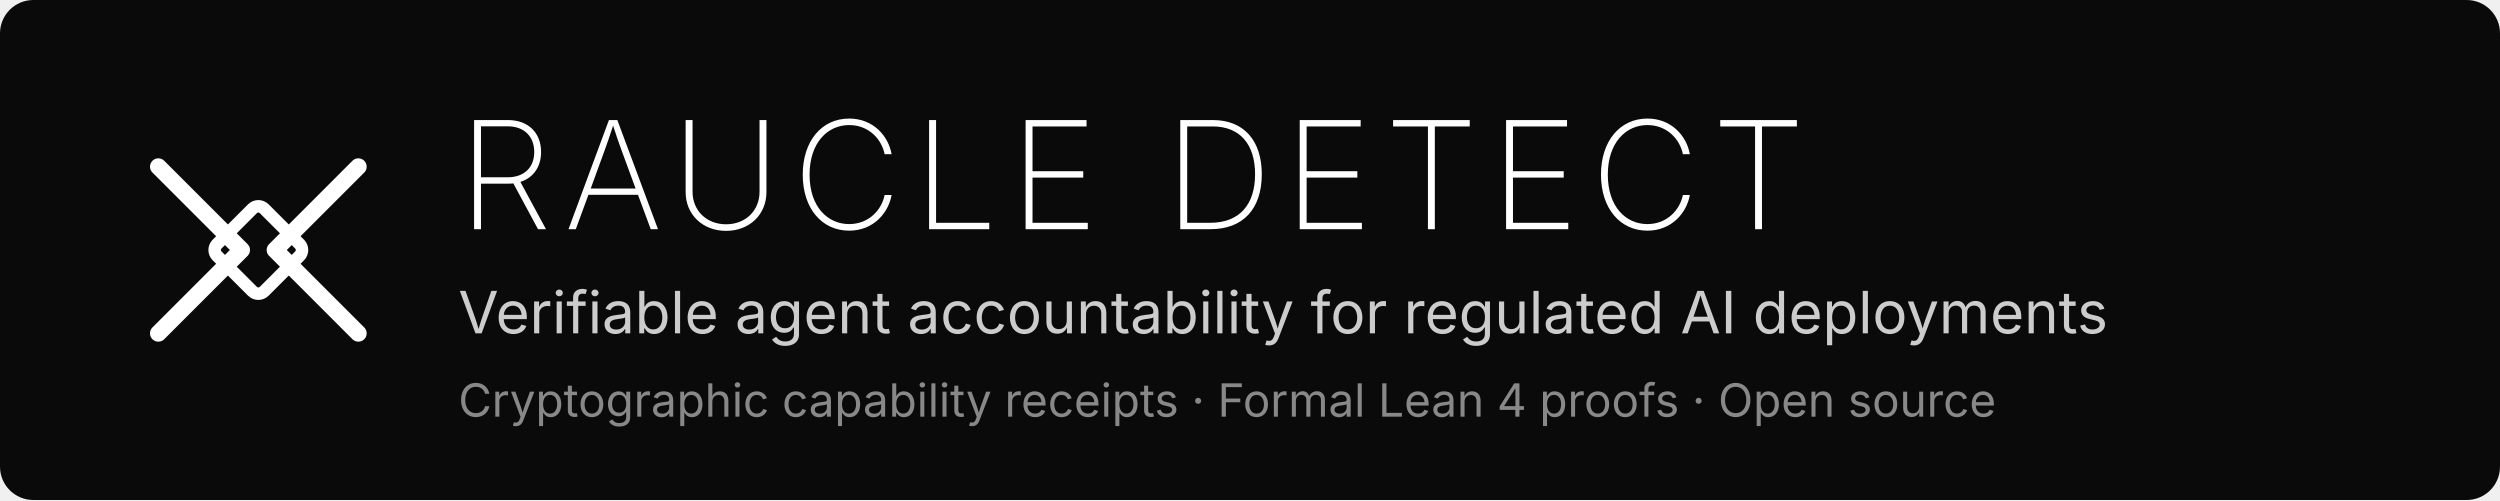
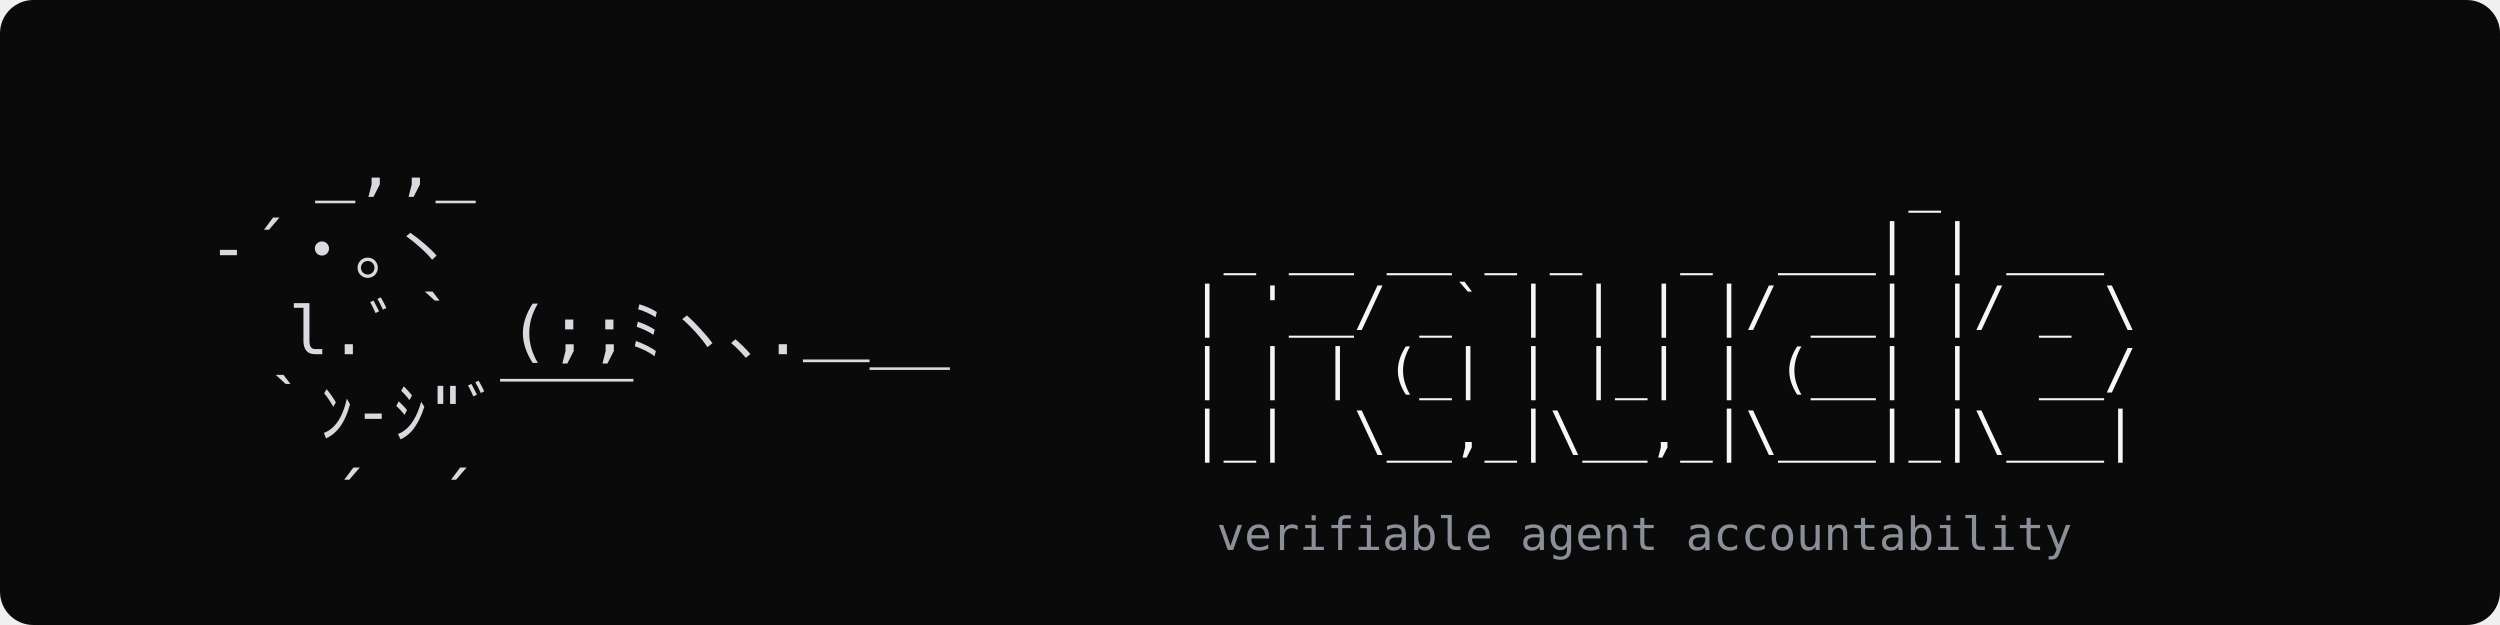
- <svg xmlns="http://www.w3.org/2000/svg" width="600" height="120" viewBox="0 0 600 120" fill="none">
-   <rect width="600" height="120" rx="8" fill="#0a0a0a" />
-   <g transform="translate(30, 28) scale(1)">
-     <path d="M8 12L28 32L8 52" stroke="#ffffff" stroke-width="4" stroke-linecap="round" stroke-linejoin="round" />
-     <path d="M56 12L36 32L56 52" stroke="#ffffff" stroke-width="4" stroke-linecap="round" stroke-linejoin="round" />
-     <rect x="24" y="24" width="16" height="16" rx="2" transform="rotate(45 32 32)" stroke="#ffffff" stroke-width="3" fill="none" />
+ <svg xmlns="http://www.w3.org/2000/svg" width="600" height="150" viewBox="0 0 600 150">
+   <rect width="600" height="150" rx="8" fill="#0a0a0a" />
+   <g font-family="Menlo, Consolas, monospace" font-size="16" fill="#d8dadf">
+     <text x="2" y="45" xml:space="preserve">　　　　 _,,_</text>
+     <text x="2" y="65" xml:space="preserve">　　　-´・｡丶</text>
+     <text x="2" y="85" xml:space="preserve">　　 　 l.ﾞ｀ (;;ﾐヽ､.＿__</text>
+     <text x="2" y="105" xml:space="preserve">　 　 　 ｀ﾝ‐ｼ"ﾞ￣￣</text>
+     <text x="2" y="125" xml:space="preserve">　 　 　 ´　´</text>
  </g>
-   <text x="110" y="55" font-family="system-ui, -apple-system, sans-serif" font-size="36" font-weight="200" letter-spacing="0.08em" fill="#ffffff" text-transform="uppercase">RAUCLE DETECT</text>
-   <text x="110" y="80" font-family="system-ui, -apple-system, sans-serif" font-size="14" font-weight="400" fill="#cccccc">Verifiable agent accountability for regulated AI deployments</text>
-   <text x="110" y="100" font-family="system-ui, -apple-system, sans-serif" font-size="11" font-weight="400" fill="#888888">Cryptographic capability receipts · Formal Lean 4 proofs · Open source</text>
+   <g font-family="Menlo, Consolas, monospace" font-size="13" fill="#f5f6f8">
+     <text x="278" y="48" xml:space="preserve">                       _      </text>
+     <text x="278" y="63" xml:space="preserve">  _ __ __ _ _   _  ___| | ___ </text>
+     <text x="278" y="78" xml:space="preserve"> | '__/ _` | | | |/ __| |/ _ \</text>
+     <text x="278" y="93" xml:space="preserve"> | | | (_| | |_| | (__| |  __/</text>
+     <text x="278" y="108" xml:space="preserve"> |_|  \__,_|\__,_|\___|_|\___|</text>
+   </g>
+   <text x="292" y="132" font-family="Menlo, Consolas, monospace" font-size="11" fill="#8a8f98">verifiable agent accountability</text>
</svg>
